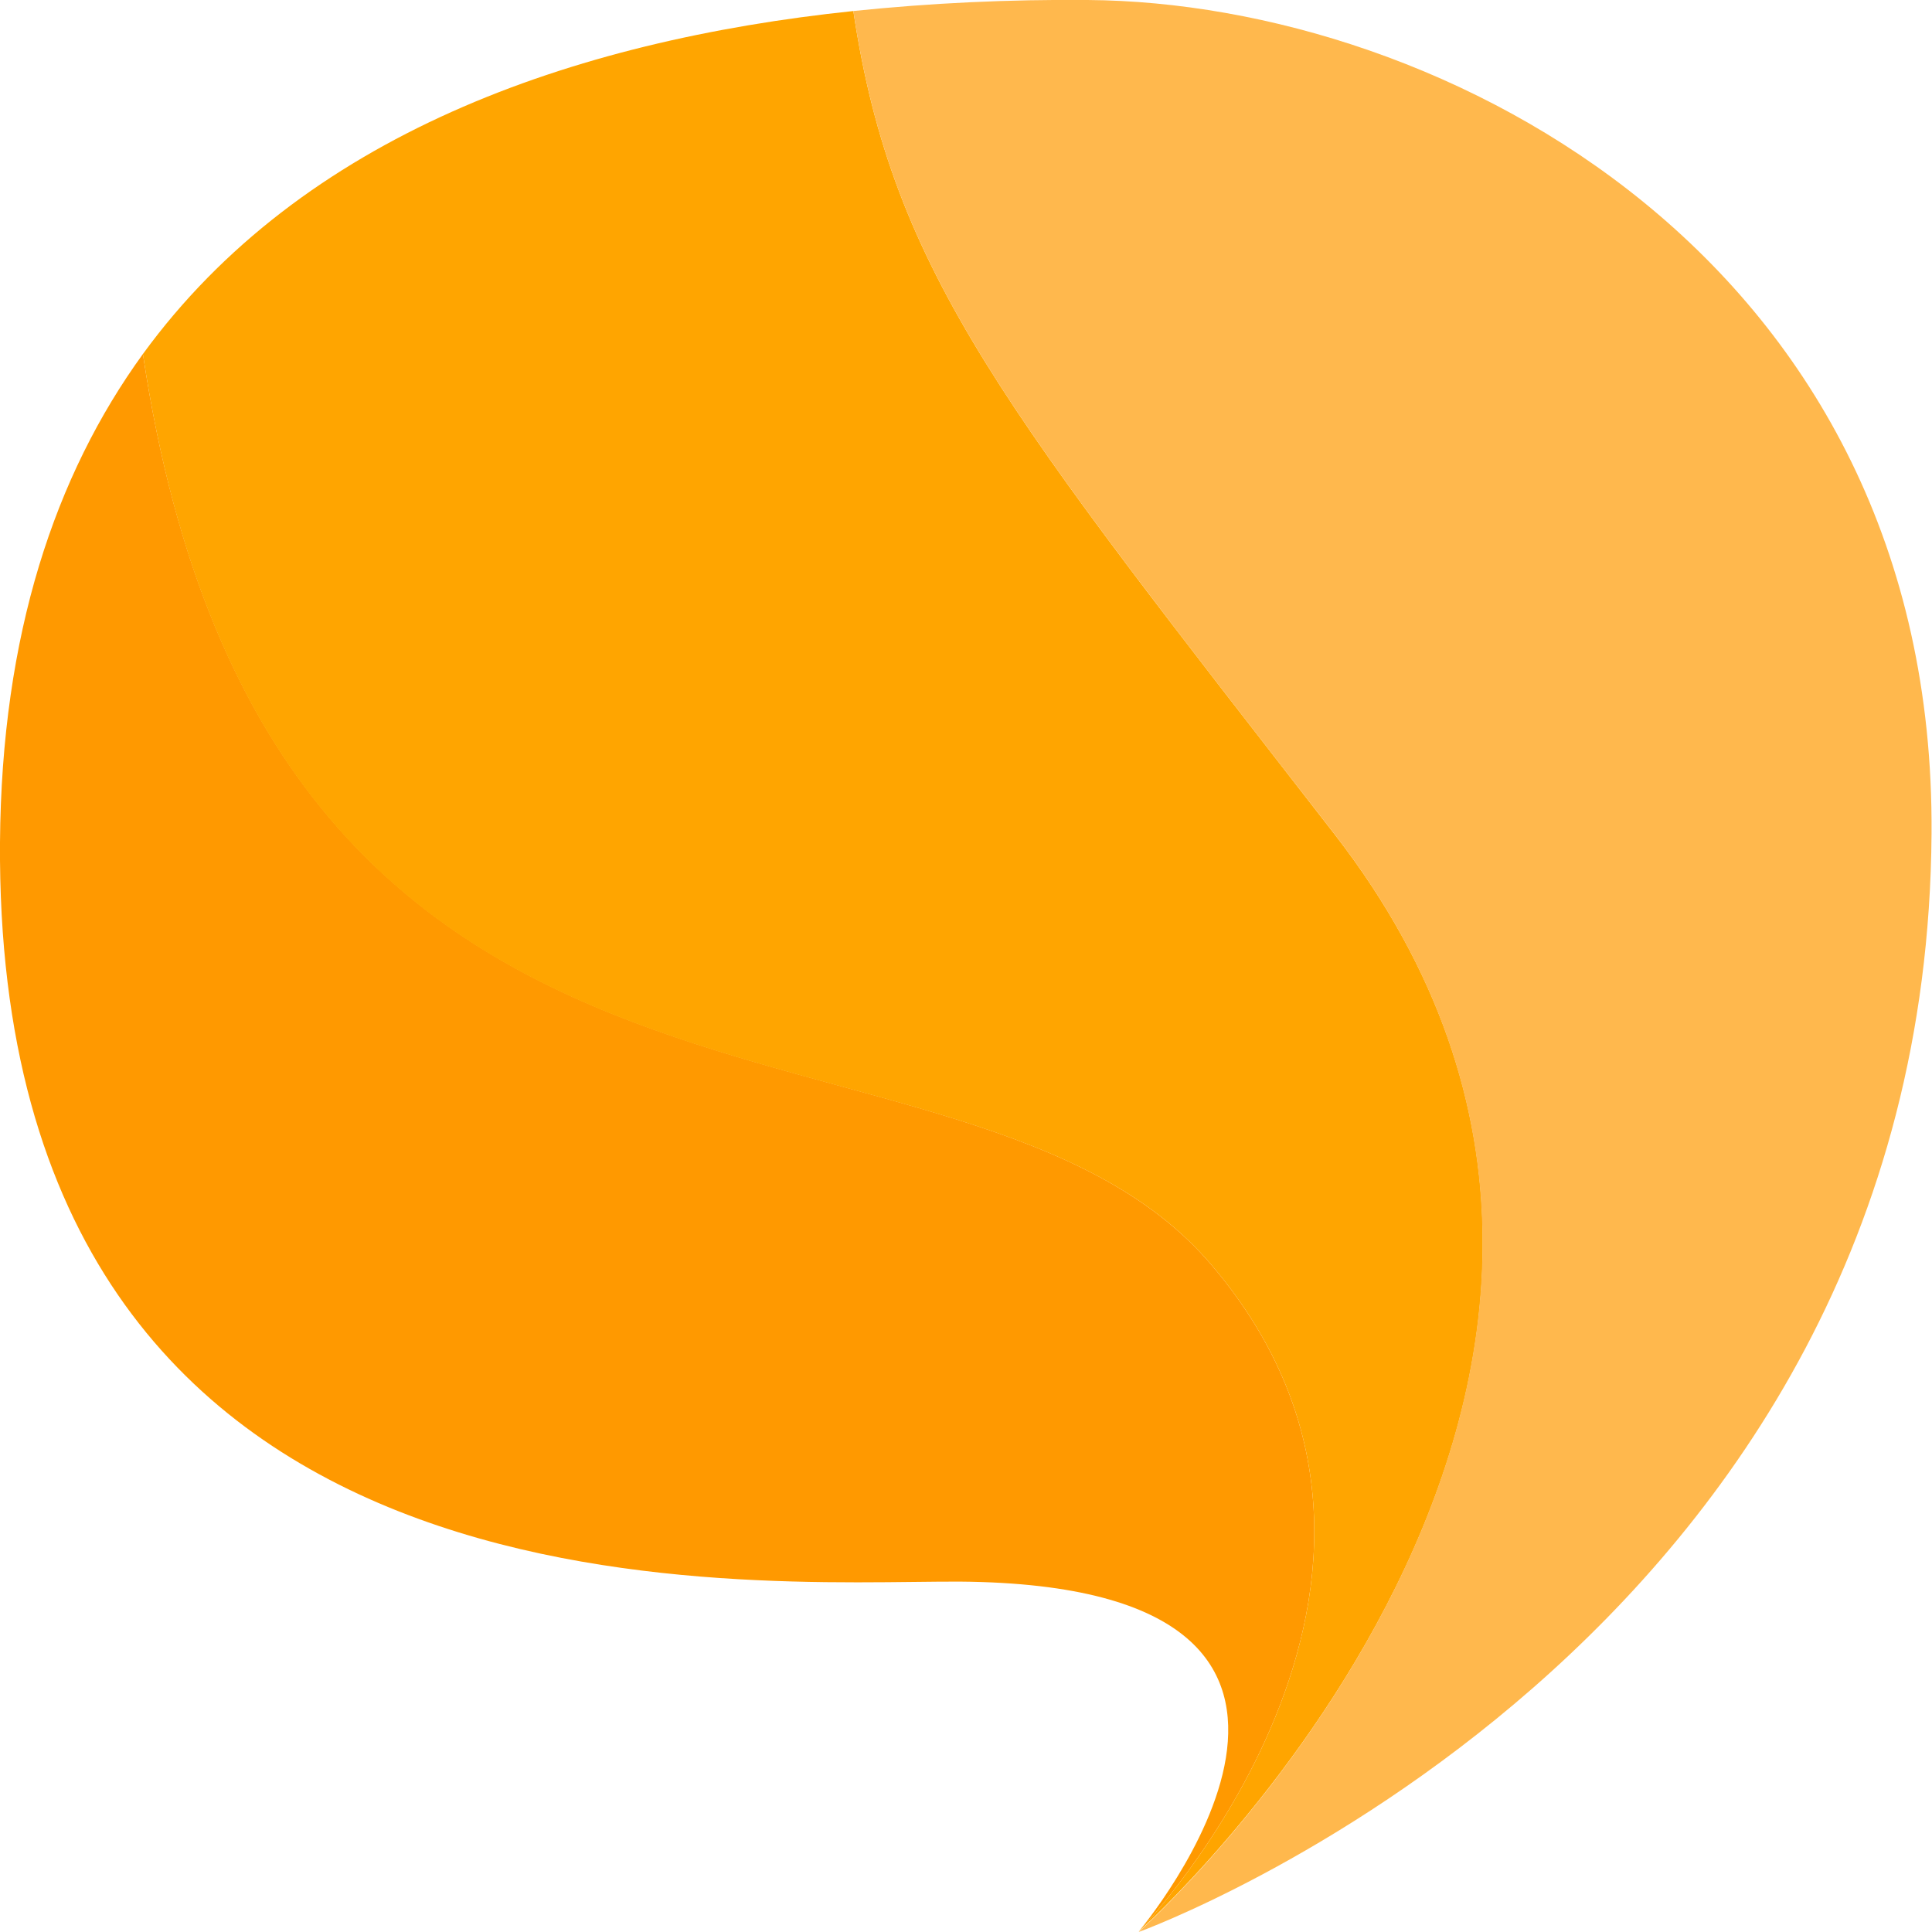
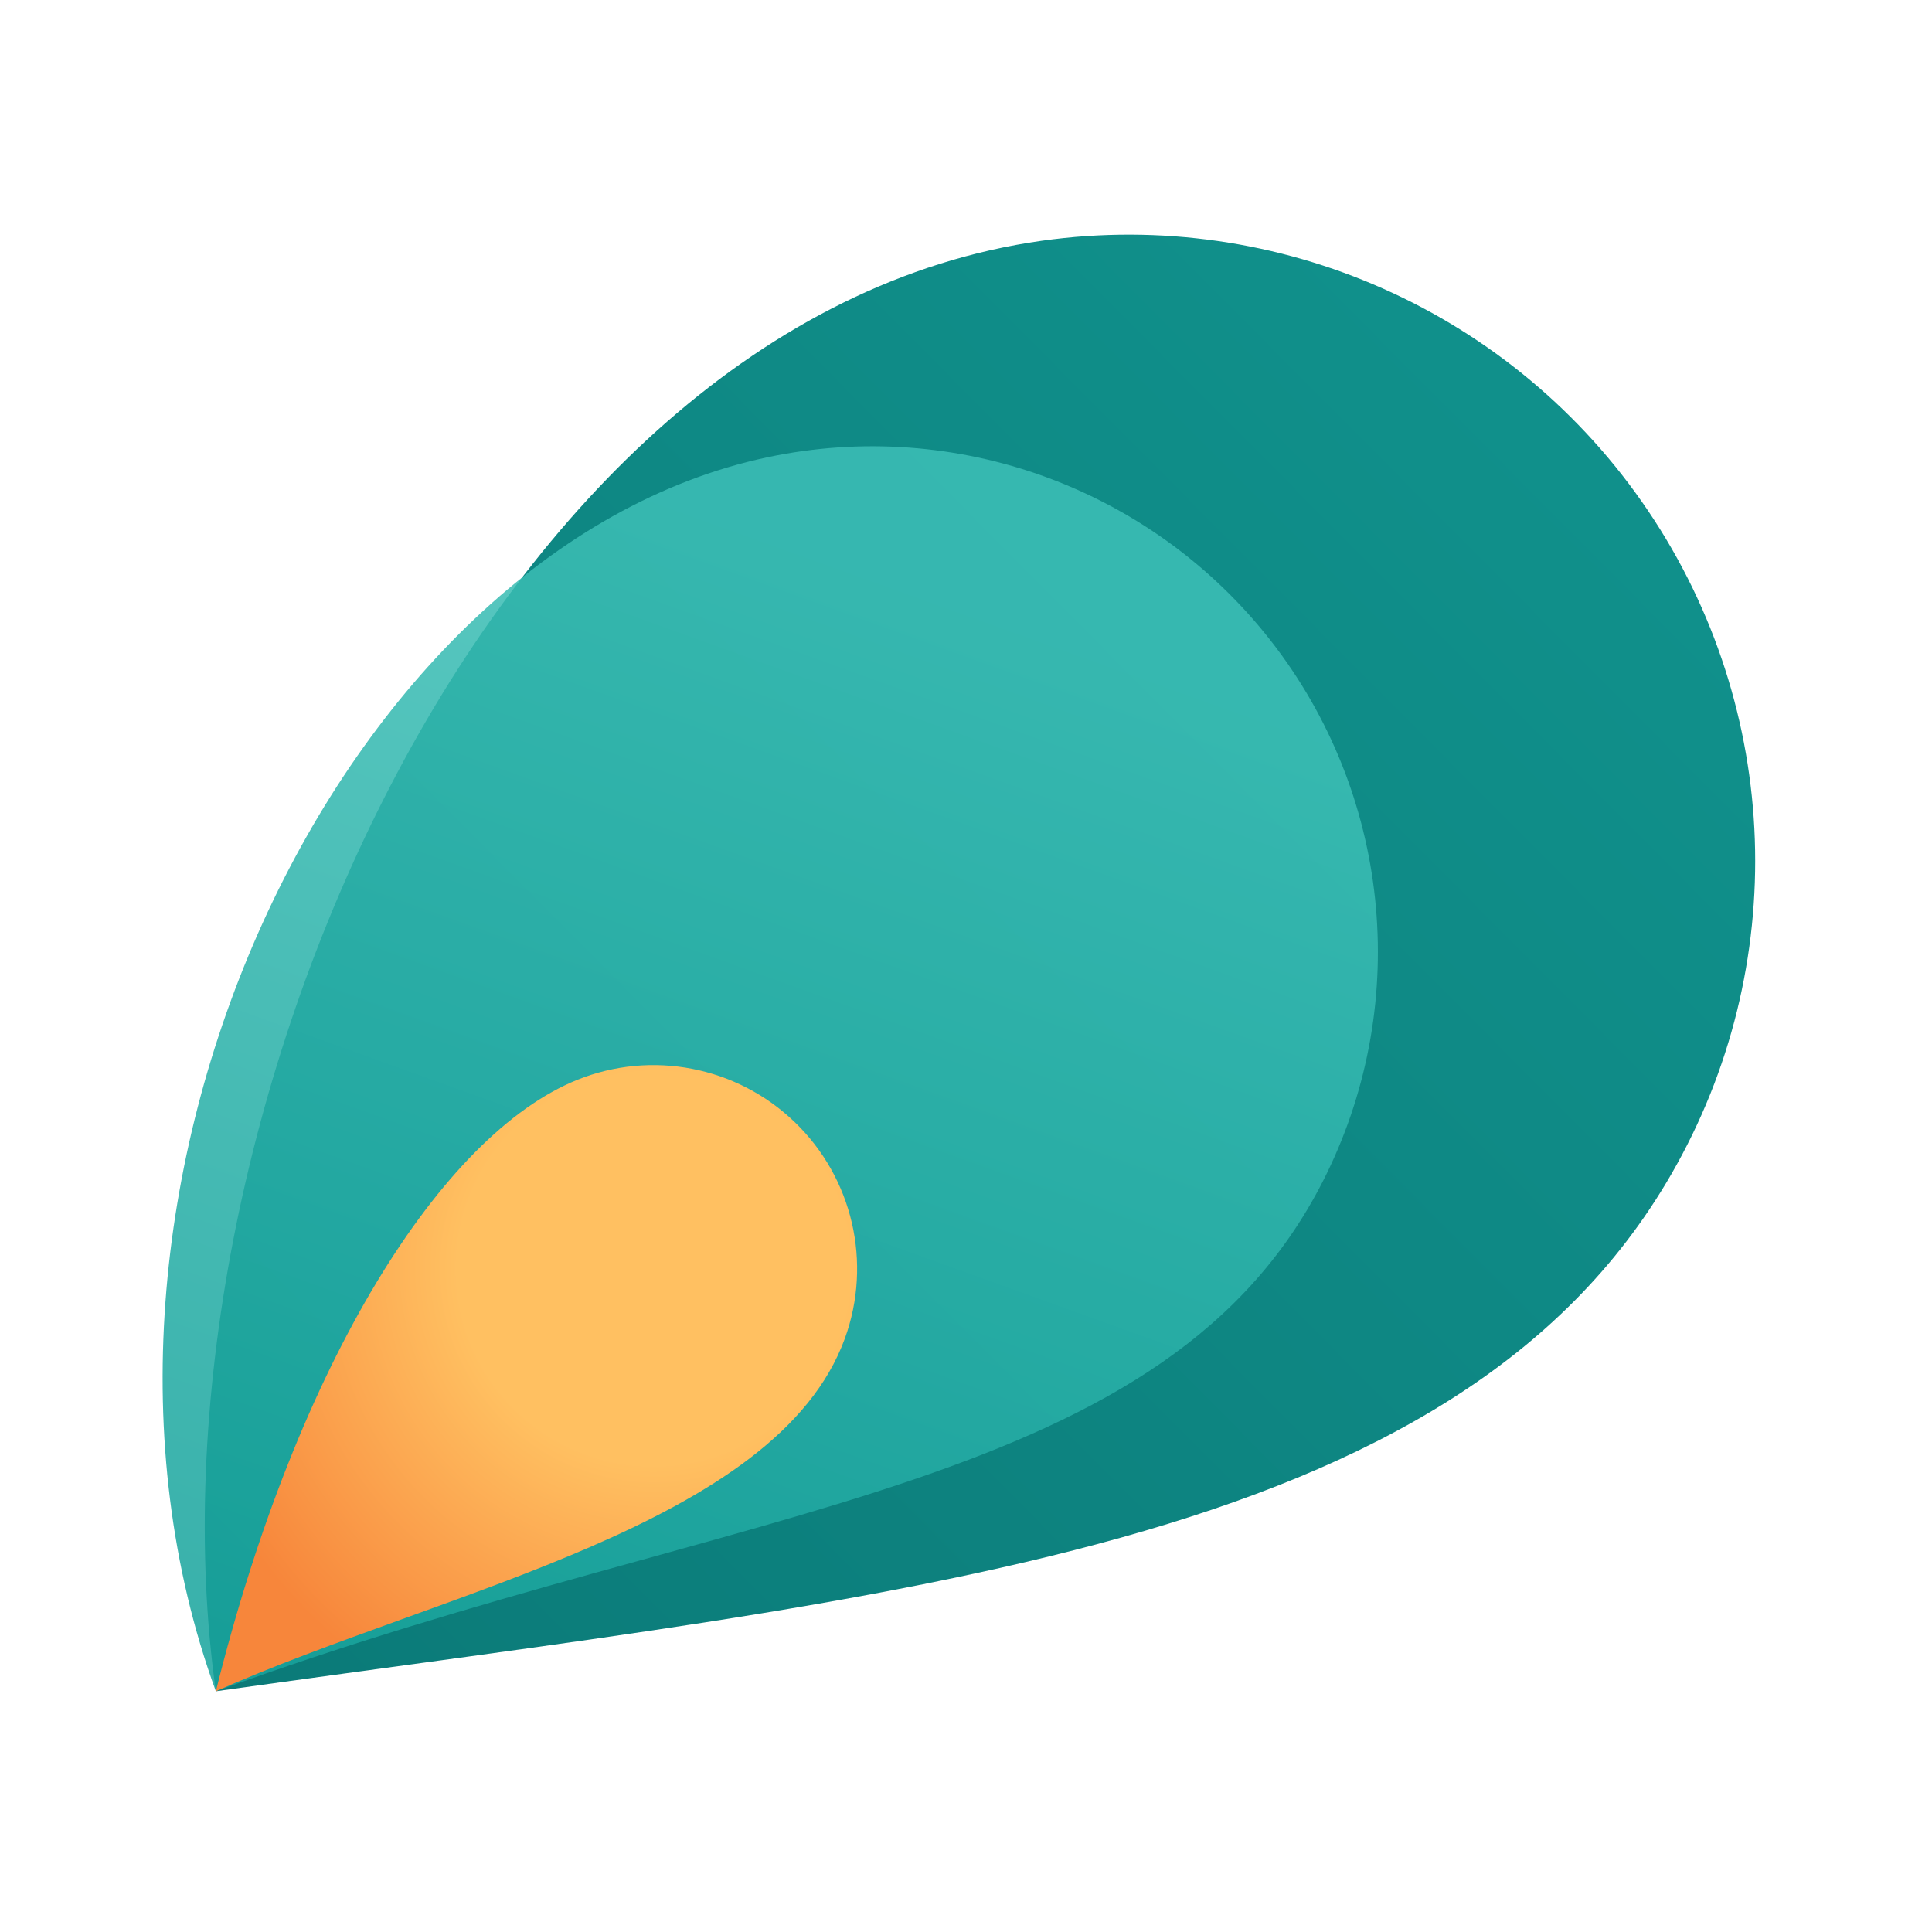
- <svg xmlns="http://www.w3.org/2000/svg" viewBox="0 0 128.01 128.03">
-   <g data-name="Layer 2">
-     <path d="M80.33 83.88C63.86 64.37 18 80.41 9.47 23.46 3.64 31.5.1 42.06 0 55.81c-.36 52.93 49.49 48.94 63.62 49 31.19.25 11.84 23.19 11.84 23.19S98 104.74 80.33 83.88z" fill="#FF9900" />
-     <path d="M88.46 55.31C66.73 27.3 59.17 18.23 56.55.73 37.84 2.69 20 9 9.47 23.46c8.49 57 54.39 40.91 70.86 60.42C98 104.74 75.46 128 75.46 128s41.04-36.54 13-72.69z" fill="#FFA500" />
-     <path d="M128 55.25C128.27 17.23 95.59.16 72.07 0a139.22 139.22 0 00-15.52.73c2.62 17.5 10.18 26.57 31.91 54.58 28 36.15-13 72.72-13 72.72s52.18-18.89 52.54-72.78z" fill="#FFB84D" />
+ <svg xmlns="http://www.w3.org/2000/svg" viewBox="0 0 512 512">
+   <defs>
+     <linearGradient id="r6-back" gradientUnits="userSpaceOnUse" x1="57.2" y1="448.2" x2="399.2" y2="108.2">
+       <stop offset="0" stop-color="#0B7A78" />
+       <stop offset="1" stop-color="#10908B" />
+     </linearGradient>
+     <linearGradient id="r6-front" gradientUnits="userSpaceOnUse" x1="57.2" y1="448.2" x2="171.2" y2="132.2">
+       <stop offset="0" stop-color="#17A39C" />
+       <stop offset="1" stop-color="#3DBFB6" />
+     </linearGradient>
+     <radialGradient id="r6-light" gradientUnits="userSpaceOnUse" cx="173.2" cy="336.2" r="129.6">
+       <stop offset="0" stop-color="#FFC061" />
+       <stop offset="0.4" stop-color="#FFC061" />
+       <stop offset="1" stop-color="#F7863B" />
+     </radialGradient>
+   </defs>
+   <g id="icon">
+     <path id="back" d="M57.2 448.2C36.3 299.7 128.7 84.6 276.1 63.8A166.0 166.0 0 0 1 442.9 311.2C385.4 410.9 240.4 422.5 57.2 448.2Z" fill="url(#r6-back)" />
+     <path id="glass" d="M57.2 448.2C9.3 316.7 89.7 145.3 203.3 121.2A134.0 134.0 0 0 1 351.6 311.0C310.1 396.0 198.1 396.9 57.2 448.2Z" fill="url(#r6-front)" fill-opacity="0.86" />
+     <path id="light" d="M57.2 448.2C78.9 360.9 117.1 300.7 152.9 286.2A54.0 54.0 0 0 1 223.9 354.7C205.9 404.2 117.5 421.4 57.2 448.2Z" fill="url(#r6-light)" />
  </g>
</svg>
